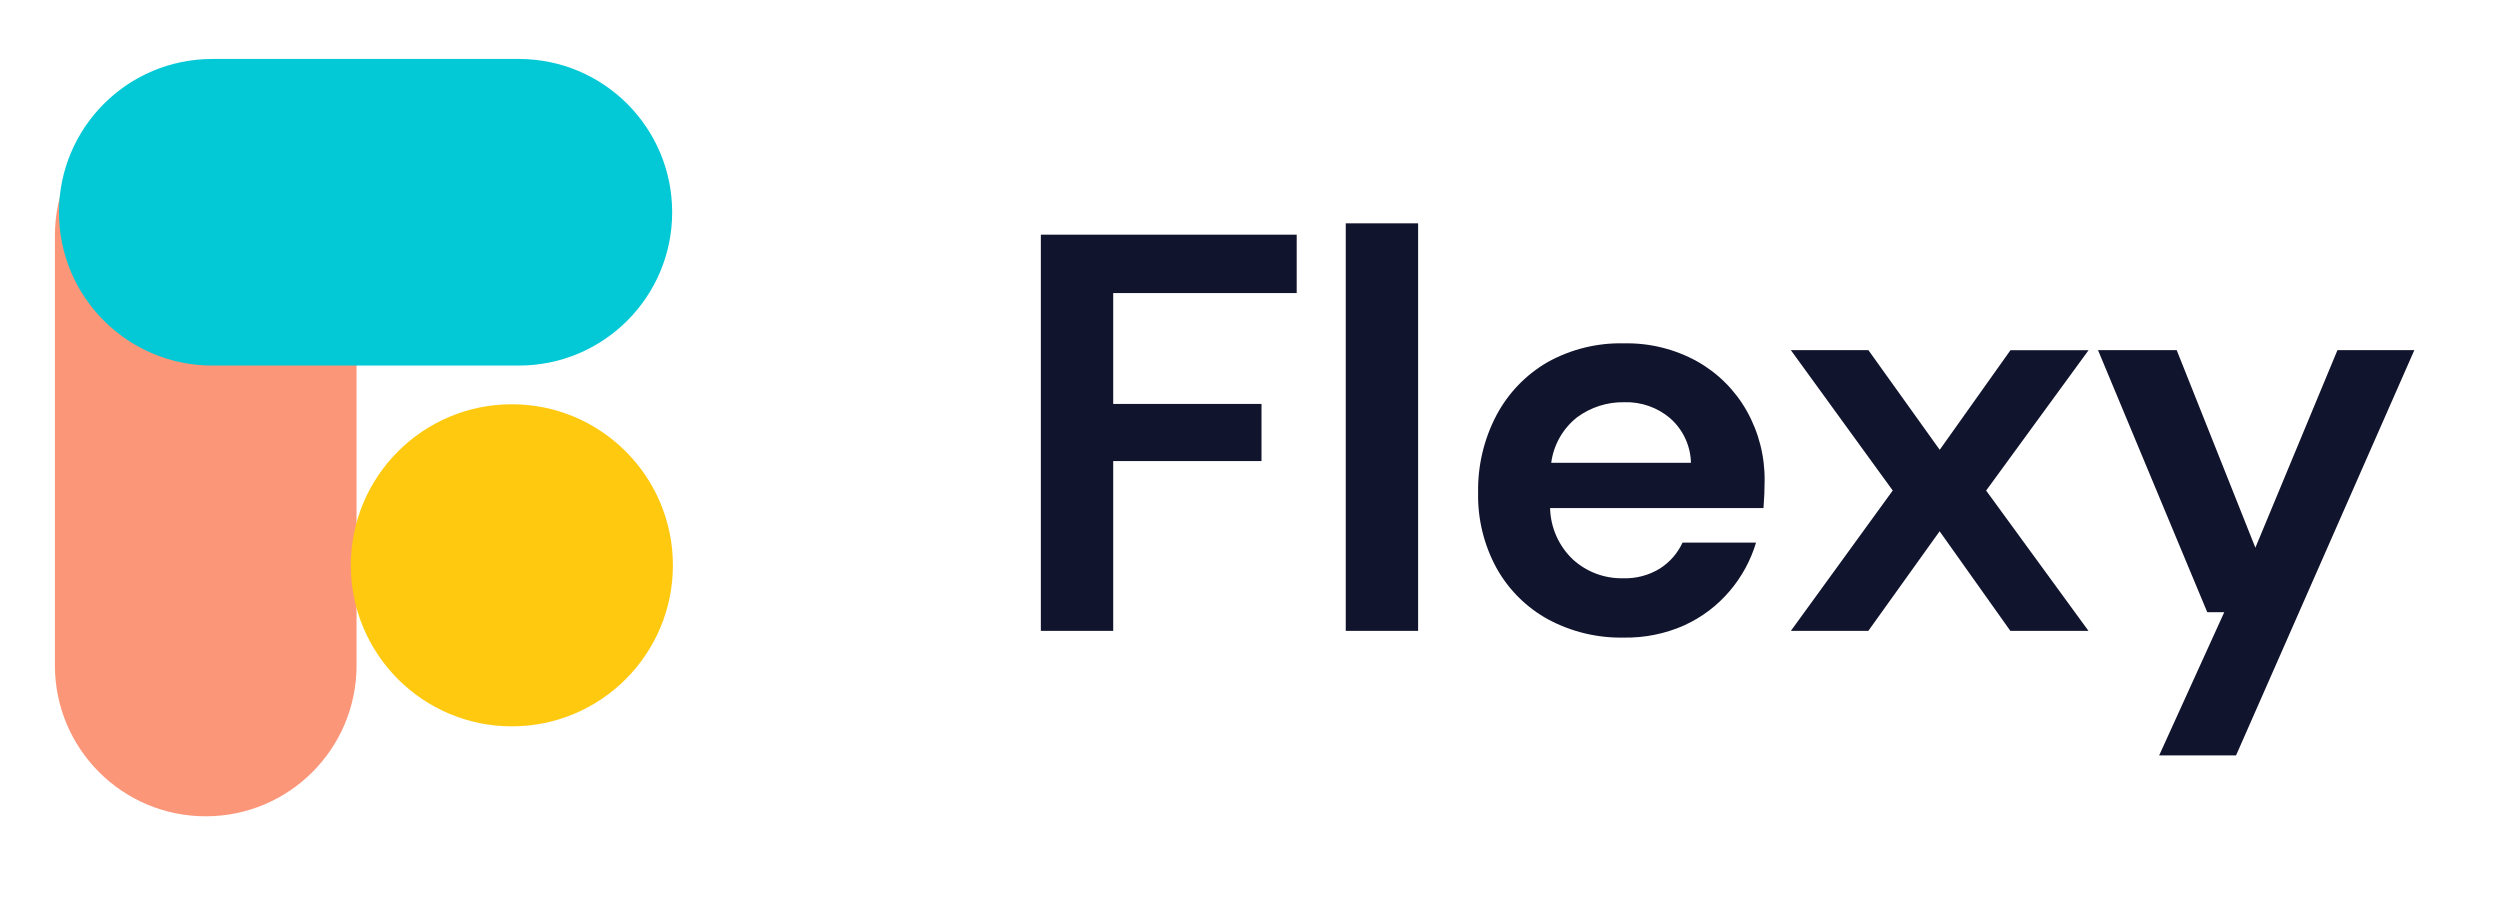
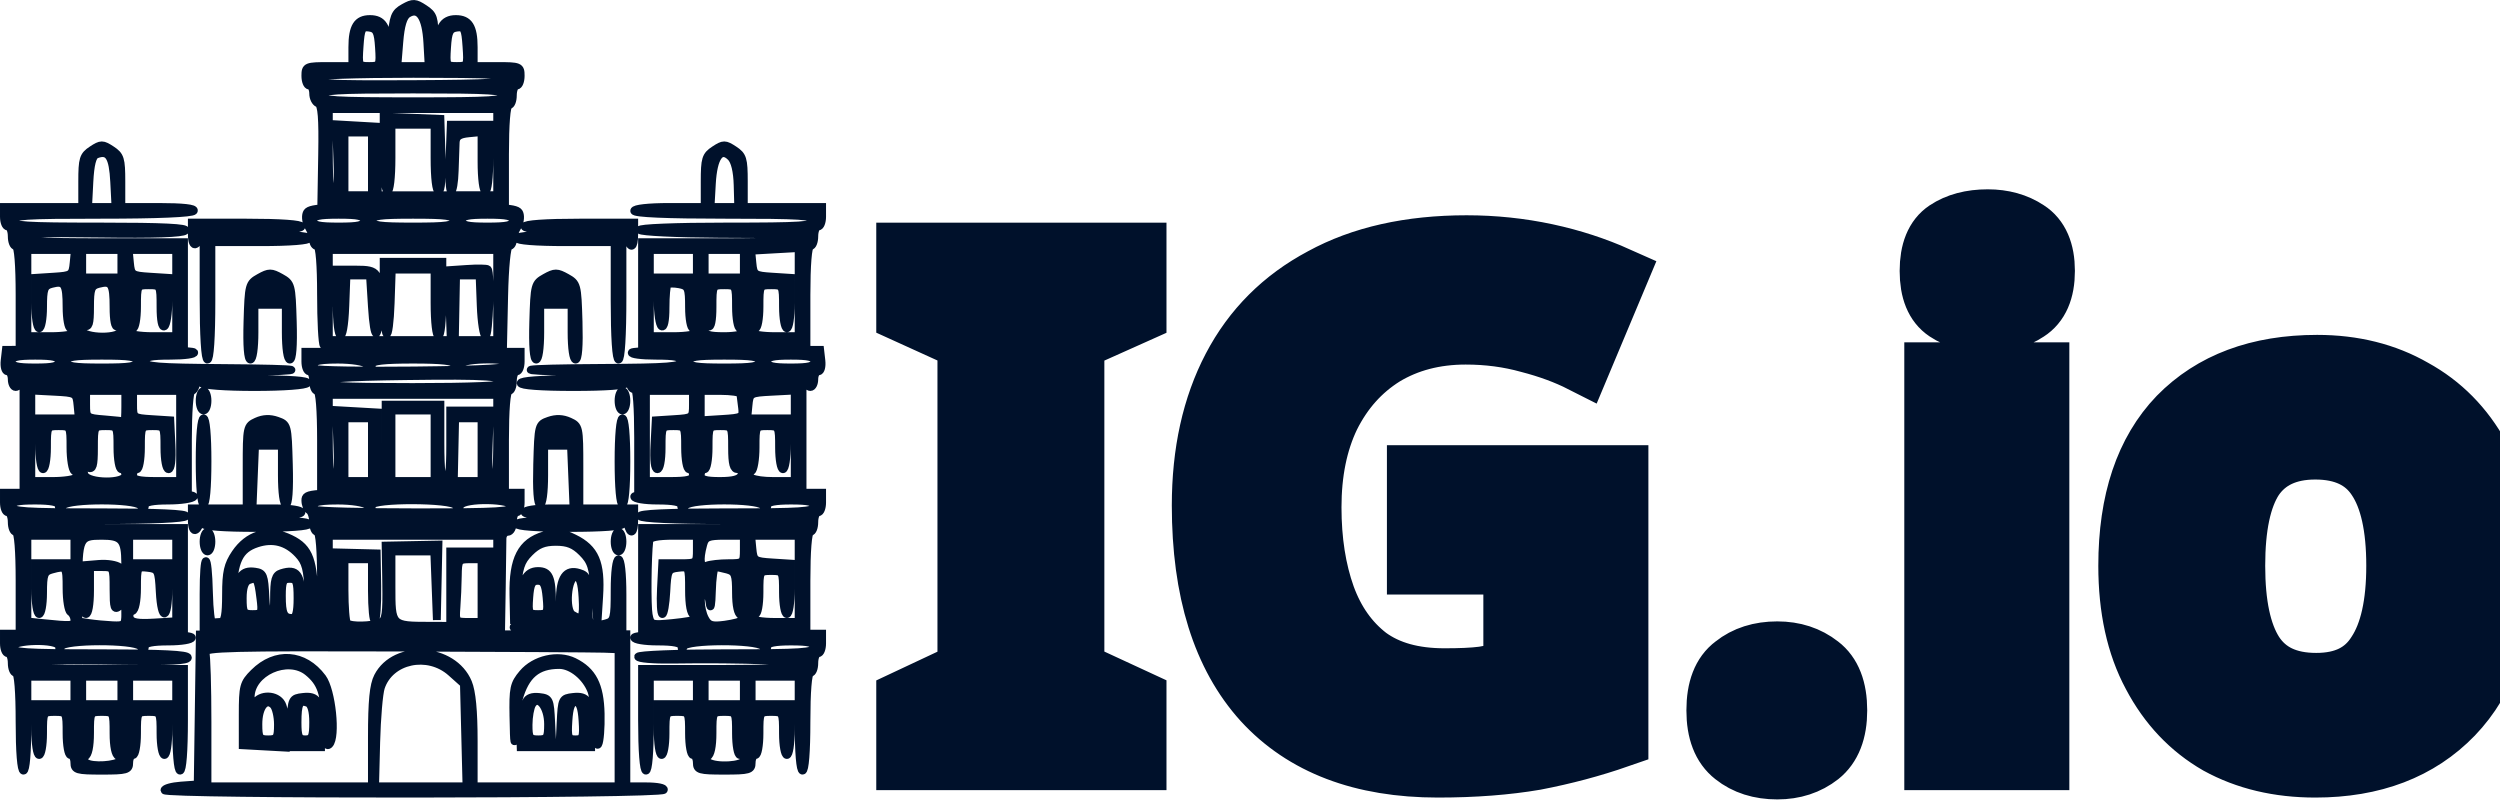
- <svg xmlns="http://www.w3.org/2000/svg" width="106" height="38" viewBox="0 0 106 38">
-   <defs>
-     <style>
-       .cls-1 {
-         fill: #11142d;
-       }
- 
-       .cls-1, .cls-2 {
-         fill-rule: evenodd;
-       }
- 
-       .cls-2 {
-         fill: #fb9678;
-         stroke:#fb9678;
-       }
- 
-       .cls-2, .cls-3, .cls-4 {
-         stroke-width: 1px;
-       }
- 
-       .cls-3 {
-         fill: #03c9d7;
-         stroke: #03c9d7;
-       }
- 
-       .cls-4 {
-         fill: #fec90f;
-         stroke: #fec90f;
-       }
-     </style>
+ <svg xmlns="http://www.w3.org/2000/svg" width="638.596" height="204.14" viewBox="0 0 638.596 204.14" version="1.1" id="svg1" xml:space="preserve">
+   <defs id="defs1">
+     <rect x="1037.86" y="423.01" width="326.689" height="178.997" id="rect2" />
  </defs>
-   <path id="Flexy" class="cls-1" d="M47.2,26.75v-7.2h6.288V17.126H47.2v-4.7H54.98V9.95H44.132v16.8H47.2Zm12.928,0V9.47H57.06V26.75h3.072Zm11.292-.24a5.5,5.5,0,0,0,1.92-1.452,5.659,5.659,0,0,0,1.116-2.052H71.34a2.6,2.6,0,0,1-.948,1.092,2.791,2.791,0,0,1-1.572.42,3.054,3.054,0,0,1-2.124-.792,3.1,3.1,0,0,1-.972-2.184h9.048q0.024-.312.036-0.6t0.012-.552a5.9,5.9,0,0,0-.756-2.964,5.518,5.518,0,0,0-2.1-2.1,6.132,6.132,0,0,0-3.1-.768,6.346,6.346,0,0,0-3.252.8,5.66,5.66,0,0,0-2.16,2.244,6.792,6.792,0,0,0-.78,3.288,6.388,6.388,0,0,0,.792,3.216,5.557,5.557,0,0,0,2.184,2.16,6.5,6.5,0,0,0,3.192.768A6.075,6.075,0,0,0,71.424,26.51Zm-0.588-8.76a2.592,2.592,0,0,1,.864,1.872H65.772a2.947,2.947,0,0,1,1.1-1.932,3.272,3.272,0,0,1,1.992-.636A2.875,2.875,0,0,1,70.836,17.75Zm8.384,9,3.024-4.224,3,4.224h3.312L84.212,20.8l4.344-5.952H85.244l-3,4.224L79.22,14.846H75.932l4.32,5.952-4.32,5.952H79.22Zm15.592,5.28,7.56-17.184H99.108l-3.48,8.376-3.336-8.376H88.956l4.632,11.112h0.72l-2.76,6.072h3.264Z" />
-   <path id="Rounded_Rectangle_698" data-name="Rounded Rectangle 698" class="cls-2" d="M8.723,4.086a5.9,5.9,0,0,1,5.895,5.895V28.216a5.895,5.895,0,1,1-11.79,0V9.981A5.9,5.9,0,0,1,8.723,4.086Z" />
-   <rect id="Rounded_Rectangle_699" data-name="Rounded Rectangle 699" class="cls-3" x="3" y="3" width="25" height="12" rx="6" ry="6" />
-   <circle class="cls-4" cx="21.703" cy="23.969" r="6.328" />
+   <g id="layer1" transform="translate(-784.4975,-387.8413)">
+     <path style="fill:#00112b;stroke:#00112b;stroke-width:2;stroke-dasharray:none" d="m 826.497,589.71 c 0,-0.491 1.913,-1.031 4.25,-1.201 l 4.25,-0.307 0.271,-19.143 0.271,-19.143 54.479,-0.033 54.479,-0.033 v 19.426 19.426 h 5.059 c 2.824,0 4.808,0.406 4.491,0.92 -0.746,1.207 -127.55,1.295 -127.55,0.088 z m 53,-13.558 c 0,-9.262 0.397,-13.318 1.517,-15.483 4.428,-8.563 19.238,-7.584 23.043,1.523 0.971,2.323 1.44,7.204 1.44,14.978 v 11.532 h 18.5 18.5 v -17.5 -17.5 l -3.75,-0.142 c -2.062,-0.078 -25.928,-0.218 -53.034,-0.31 -41.739,-0.142 -49.202,0.046 -48.75,1.224 0.294,0.765 0.534,8.78 0.534,17.81 v 16.418 h 21 21 z m -33,-5.771 c 0,-7.278 0.202,-8.035 2.85,-10.682 5.526,-5.526 12.857,-4.996 17.507,1.264 2.396,3.226 3.633,15.15 1.765,17.018 -0.829,0.829 -1.121,-0.645 -1.121,-5.644 0,-7.239 -0.977,-10.116 -4.367,-12.862 -5.157,-4.177 -14.665,0.098 -14.603,6.567 0.025,2.631 0.201,2.868 1.05,1.411 1.368,-2.35 5.589,-2.237 6.885,0.184 0.569,1.064 1.035,4.015 1.035,6.557 v 4.623 l -5.5,-0.302 -5.5,-0.302 z m 9,2.521 c 0,-2.09 -0.529,-4.329 -1.176,-4.976 -1.911,-1.911 -3.824,0.539 -3.824,4.899 0,3.469 0.263,3.878 2.5,3.878 2.228,0 2.5,-0.413 2.5,-3.8 z m 3.202,-0.45 c 0.289,-6.069 0.382,-6.26 3.189,-6.58 3.689,-0.421 4.574,1.039 4.593,7.58 l 0.015,5.25 h -4.048 -4.048 z m 5.798,-0.143 c 0,-2.846 -0.494,-4.582 -1.402,-4.931 -2.082,-0.799 -2.598,0.192 -2.598,4.991 0,3.667 0.308,4.333 2,4.333 1.696,0 2,-0.667 2,-4.393 z m 51.157,-1.28 c -0.142,-7.396 0.082,-8.458 2.36,-11.165 3.058,-3.634 9.007,-4.993 13.091,-2.991 4.789,2.348 6.659,5.99 6.824,13.288 0.082,3.631 -0.2,7.15 -0.627,7.822 -0.426,0.671 -0.782,-1.563 -0.791,-4.965 -0.008,-3.402 -0.438,-7.296 -0.954,-8.654 -1.397,-3.673 -5.076,-6.661 -8.203,-6.661 -5.612,0 -8.625,2.544 -10.363,8.75 -0.707,2.524 0.955,3.124 1.892,0.683 0.392,-1.022 1.56,-1.457 3.357,-1.25 2.642,0.304 2.768,0.574 3.053,6.567 l 0.298,6.25 h -4.048 -4.048 l -0.157,-4.75 -0.157,-4.75 -0.686,5 c -0.627,4.572 -0.699,4.3 -0.843,-3.173 z m 8.843,1.796 c 0,-4.435 -2.491,-7.539 -4.061,-5.058 -0.5,0.79 -0.915,3.123 -0.924,5.186 -0.014,3.337 0.26,3.75 2.485,3.75 2.237,0 2.5,-0.408 2.5,-3.878 z m 3.202,-0.372 c 0.289,-6.069 0.382,-6.26 3.189,-6.58 3.689,-0.421 4.574,1.039 4.593,7.58 l 0.015,5.25 h -4.048 -4.048 z m 5.603,-0.5 c -0.219,-3.42 -0.725,-4.75 -1.805,-4.75 -1.08,0 -1.585,1.33 -1.805,4.75 -0.273,4.262 -0.088,4.75 1.805,4.75 1.893,0 2.078,-0.488 1.805,-4.75 z m -29.975,3.665 -0.329,-13.085 -3.266,-2.915 c -5.957,-5.318 -15.608,-3.258 -17.942,3.828 -0.499,1.516 -1.037,7.819 -1.194,14.006 l -0.286,11.25 h 11.674 11.674 z m -113.829,-3.415 c 0,-7.667 -0.387,-12.5 -1,-12.5 -0.55,0 -1,-1.125 -1,-2.5 0,-1.375 -0.45,-2.5 -1,-2.5 -0.55,0 -1,-1.125 -1,-2.5 v -2.5 h 24 c 15.333,0 24,0.361 24,1 0,0.556 -2.667,1 -6,1 -4,0 -6,0.4 -6,1.2 0,0.933 -0.267,0.933 -1.2,0 -1.69,-1.69 -19.453,-1.646 -20.138,0.05 -0.404,1 -0.52,1 -0.583,0 -0.124,-1.967 -12.079,-1.72 -12.079,0.25 0,1.289 3.167,1.5 22.5,1.5 15.878,0 22.5,0.328 22.5,1.115 0,0.784 -4.814,1.039 -16.25,0.858 -21.817,-0.345 -26.75,-0.156 -26.75,1.028 0,0.635 7.667,1 21,1 h 21 v 13 c 0,8 -0.385,13 -1,13 -0.611,0 -1,-4.667 -1,-12 v -12 h -6 -6 v 3.5 3.5 h 5 5 v 6.5 c 0,3.667 -0.436,6.5 -1,6.5 -0.55,0 -1,-2.475 -1,-5.5 0,-5.444 -0.03,-5.5 -3,-5.5 -2.97,0 -3,0.056 -3,5.5 0,3.025 -0.45,5.5 -1,5.5 -0.55,0 -1,0.9 -1,2 0,1.81 -0.667,2 -7,2 -6.333,0 -7,-0.19 -7,-2 0,-1.1 -0.45,-2 -1,-2 -0.55,0 -1,-2.475 -1,-5.5 0,-5.444 -0.03,-5.5 -3,-5.5 -2.97,0 -3,0.056 -3,5.5 0,3.025 -0.45,5.5 -1,5.5 -0.564,0 -1,-2.833 -1,-6.5 v -6.5 h 5 5 v -3.5 -3.5 h -6 -6 v 12 c 0,7.333 -0.389,12 -1,12 -0.613,0 -1,-4.833 -1,-12.5 z m 25.874,9.906 c 0.344,-0.374 0.064,-0.881 -0.624,-1.126 -0.791,-0.283 -1.25,-2.435 -1.25,-5.863 0,-5.352 -0.036,-5.417 -3,-5.417 -2.964,0 -3,0.065 -3,5.417 0,3.396 -0.466,5.606 -1.25,5.924 -0.942,0.382 -0.881,0.781 0.25,1.62 1.501,1.113 7.694,0.726 8.874,-0.554 z m 0.126,-17.906 v -3.5 h -5 -5 v 3.5 3.5 h 5 5 z m 133,7.5 v -13 h 21 c 13.333,0 21,-0.365 21,-1 0,-0.994 -16.343,-1.644 -34.25,-1.363 -4.812,0.076 -8.75,-0.262 -8.75,-0.75 0,-0.49 10.07,-0.887 22.5,-0.887 19.333,0 22.5,-0.211 22.5,-1.5 0,-1.167 -1.333,-1.5 -6,-1.5 -4,0 -6,0.4 -6,1.2 0,0.933 -0.267,0.933 -1.2,0 -1.69,-1.69 -19.453,-1.646 -20.138,0.05 -0.404,1 -0.52,1 -0.583,0 -0.054,-0.852 -1.988,-1.25 -6.079,-1.25 -3.333,0 -6,-0.444 -6,-1 0,-0.639 8.667,-1 24,-1 h 24 v 2.5 c 0,1.375 -0.45,2.5 -1,2.5 -0.55,0 -1,1.125 -1,2.5 0,1.375 -0.45,2.5 -1,2.5 -0.613,0 -1,4.833 -1,12.5 0,7.667 -0.387,12.5 -1,12.5 -0.611,0 -1,-4.667 -1,-12 v -12 h -6 -6 v 3.5 3.5 h 5 5 v 6.5 c 0,3.667 -0.436,6.5 -1,6.5 -0.55,0 -1,-2.475 -1,-5.5 0,-5.444 -0.03,-5.5 -3,-5.5 -2.97,0 -3,0.056 -3,5.5 0,3.025 -0.45,5.5 -1,5.5 -0.55,0 -1,0.9 -1,2 0,1.81 -0.667,2 -7,2 -6.333,0 -7,-0.19 -7,-2 0,-1.1 -0.45,-2 -1,-2 -0.55,0 -1,-2.475 -1,-5.5 0,-5.444 -0.03,-5.5 -3,-5.5 -2.97,0 -3,0.056 -3,5.5 0,3.025 -0.45,5.5 -1,5.5 -0.564,0 -1,-2.833 -1,-6.5 v -6.5 h 5 5 v -3.5 -3.5 h -6 -6 v 12 c 0,7.333 -0.389,12 -1,12 -0.615,0 -1,-5 -1,-13 z m 26,10.25 c 2.7e-4,-0.688 -0.45,-1.25 -1,-1.25 -0.55,0 -1,-2.475 -1,-5.5 0,-5.444 -0.03,-5.5 -3,-5.5 -2.964,0 -3,0.065 -3,5.417 0,3.396 -0.466,5.606 -1.25,5.924 -0.971,0.394 -0.946,0.72 0.111,1.461 1.986,1.392 9.138,0.96 9.138,-0.552 z m 4.9e-4,-17.75 v -3.5 h -5 -5 v 3.5 3.5 h 5 5 z m -185,-28 c 0,-7.667 -0.387,-12.5 -1,-12.5 -0.55,0 -1,-1.125 -1,-2.5 0,-1.375 -0.45,-2.5 -1,-2.5 -0.55,0 -1,-1.125 -1,-2.5 v -2.5 h 24.559 c 16.118,0 24.347,0.344 23.941,1 -0.34,0.55 -3.291,1 -6.559,1 -3.954,0 -5.941,0.401 -5.941,1.2 0,0.933 -0.267,0.933 -1.2,0 -1.621,-1.621 -17.979,-1.621 -19.6,0 -0.933,0.933 -1.2,0.933 -1.2,0 0,-0.8 -2,-1.2 -6,-1.2 -4.667,0 -6,0.333 -6,1.5 0,1.289 3.173,1.5 22.559,1.5 14.785,0 22.346,0.345 21.941,1 -0.38,0.615 -8.677,1 -21.559,1 -13.294,0 -20.941,0.365 -20.941,1 0,0.635 7.667,1 21,1 h 21 v 13 13 h -21 -21 z m 14,10.059 c 0,-0.793 -0.45,-1.719 -1,-2.059 -0.55,-0.34 -1,-3.066 -1,-6.059 0,-5.675 -0.091,-5.791 -3.75,-4.811 -1.98,0.531 -2.25,1.249 -2.25,5.986 0,2.961 -0.45,5.383 -1,5.383 -0.564,0 -1,-2.833 -1,-6.5 v -6.5 h 5 5 v -3.5 -3.5 h -6 -6 v 10.94 10.94 l 3.75,0.392 c 7.591,0.794 8.25,0.737 8.25,-0.713 z m 13,-1.681 c 0,-2.662 -0.221,-2.939 -1.5,-1.878 -1.303,1.081 -1.5,0.507 -1.5,-4.378 0,-5.58 -0.022,-5.622 -3,-5.622 h -3 v 6 c 0,3.516 -0.434,6 -1.048,6 -0.65,0 -0.935,-2.371 -0.75,-6.25 l 0.298,-6.25 3.82,-0.315 c 2.101,-0.173 4.463,0.22 5.25,0.872 1.172,0.973 1.428,0.759 1.417,-1.185 -0.034,-5.863 -0.913,-6.872 -5.986,-6.872 -5.741,0 -5.966,0.497 -5.986,13.184 l -0.014,8.684 2.75,0.417 c 1.512,0.229 4.213,0.484 6,0.566 3.005,0.139 3.25,-0.086 3.25,-2.973 z m 13,-8.97 v -10.907 h -6 -6 v 3.5 3.5 h 5 5 v 6.5 c 0,8.032 -1.788,8.642 -2.2,0.75 -0.284,-5.443 -0.447,-5.767 -3.05,-6.066 -2.704,-0.311 -2.75,-0.225 -2.75,5.167 0,3.324 -0.465,5.638 -1.18,5.876 -0.649,0.216 -0.932,1.041 -0.628,1.833 0.413,1.078 1.968,1.354 6.18,1.097 l 5.628,-0.343 z m 7,3.926 c 0,-11.059 1.115,-11.183 1.382,-0.154 0.104,4.301 0.511,7.708 0.904,7.57 0.393,-0.138 1.329,-0.25 2.08,-0.25 1.024,0 1.367,-1.752 1.371,-7 0.004,-5.714 0.442,-7.646 2.384,-10.518 3.174,-4.694 8.09,-6.256 13.099,-4.163 5.481,2.29 6.789,5.078 7.06,15.041 l 0.234,8.641 h -14.257 -14.257 z m 26.852,0.243 c -0.302,-6.64 -0.739,-8.327 -2.701,-10.415 -2.948,-3.138 -6.462,-4.044 -10.51,-2.708 -4.519,1.491 -5.934,4.454 -6.233,13.047 -0.242,6.964 -0.212,7.092 0.424,1.791 0.777,-6.472 1.913,-8.106 5.303,-7.626 2.161,0.306 2.391,0.875 2.663,6.585 0.379,7.951 2.202,8.214 2.202,0.317 0,-4.904 0.322,-6.035 1.859,-6.523 4.007,-1.272 5.141,0.286 5.141,7.062 0,4.003 0.413,6.393 1.106,6.393 0.745,0 0.988,-2.585 0.746,-7.924 z m -2.852,0.924 c 0,-4.333 -0.267,-5 -2,-5 -1.692,0 -2,0.667 -2,4.333 0,4.586 0.509,5.667 2.667,5.667 0.933,0 1.333,-1.5 1.333,-5 z m -9.502,-0.18 c -0.611,-4.862 -0.881,-5.271 -2.955,-4.475 -1.038,0.398 -1.543,1.913 -1.543,4.624 0,3.639 0.245,4.031 2.512,4.031 2.366,0 2.481,-0.243 1.987,-4.18 z m 15.502,-4.32 c 0,-7.667 -0.387,-12.5 -1,-12.5 -0.55,0 -1,-1.098 -1,-2.441 0,-1.343 -0.45,-2.719 -1,-3.059 -0.55,-0.34 -1,-1.491 -1,-2.559 0,-1.874 0.945,-1.941 27.5,-1.941 h 27.5 v 2.5 c 0,1.375 -0.45,2.5 -1,2.5 -0.55,0 -1,1.125 -1,2.5 0,1.413 -0.578,2.5 -1.329,2.5 -0.731,0 -1.326,0.787 -1.322,1.75 0.004,0.963 -0.072,6.588 -0.171,12.5 l -0.178,10.75 h -23 -23 z m 15.151,10.68 c 1.387,-0.571 1.627,-2.198 1.5,-10.18 l -0.151,-9.5 6.75,-0.133 6.75,-0.133 -0.206,9.633 -0.206,9.633 -0.333,-8.75 -0.333,-8.75 h -5.461 -5.461 v 8.883 c 0,10.144 -0.064,10.077 9.75,10.103 l 5.25,0.014 v -9.5 -9.5 h 5 5 v 9 c 0,5.333 0.407,9 1,9 0.606,0 1,-4.333 1,-11 v -11 h -21.5 -21.5 v 11 c 0,6.667 0.394,11 1,11 0.592,0 1,-3.626 1,-8.879 v -8.879 l 5.113,0.129 5.113,0.129 0.137,8.346 c 0.075,4.59 -0.201,8.554 -0.613,8.809 -0.412,0.255 -0.75,-3.163 -0.75,-7.596 v -8.059 h -3.5 -3.5 v 7.833 c 0,4.308 0.3,8.133 0.667,8.5 0.843,0.843 6.304,0.744 8.484,-0.154 z m 25.849,-8.18 v -8 h -3 c -2.853,0 -3.003,0.208 -3.059,4.25 -0.033,2.337 -0.188,5.938 -0.346,8 -0.279,3.643 -0.192,3.75 3.059,3.75 h 3.346 z m 6,-17 c 0,-0.638 -8.5,-1 -23.5,-1 -15,0 -23.5,0.362 -23.5,1 0,0.638 8.5,1 23.5,1 15,0 23.5,-0.362 23.5,-1 z m 2,-4.5 c 0,-1.961 -12.51,-2.194 -13.417,-0.25 -0.467,1 -0.7,1 -1.167,0 -0.809,-1.734 -21.417,-1.782 -21.417,-0.05 0,0.933 -0.267,0.933 -1.2,0 -0.679,-0.679 -3.933,-1.2 -7.5,-1.2 -5.815,0 -7.336,0.63 -5.633,2.333 0.367,0.367 11.842,0.667 25.5,0.667 21.407,0 24.833,-0.207 24.833,-1.5 z m 0.25,30.811 c 1.372,-0.359 1.75,-1.536 1.75,-5.45 0,-6.163 1.348,-8.861 4.428,-8.861 2.851,0 3.572,1.63 3.572,8.082 0,2.705 0.45,4.918 1,4.918 0.55,0 1,-2.42 1,-5.378 0,-5.935 1.578,-8.209 4.952,-7.138 2.157,0.684 2.287,1.175 2.33,8.765 0.027,4.866 0.4,5.21 4.468,4.12 2.092,-0.561 2.25,-1.156 2.25,-8.486 0,-4.589 0.418,-7.883 1,-7.883 0.593,0 1,3.667 1,9 v 9 l -14.75,-0.116 c -8.113,-0.064 -13.963,-0.322 -13,-0.573 z m 17.552,-7.561 c -0.223,-3.866 -0.698,-5.25 -1.802,-5.25 -2.003,0 -2.716,8.43 -0.815,9.636 2.486,1.577 2.919,0.852 2.617,-4.386 z m -9.189,0 c -0.301,-3.344 -0.78,-4.25 -2.248,-4.25 -1.48,0 -1.929,0.879 -2.173,4.25 -0.287,3.972 -0.14,4.25 2.248,4.25 2.4,0 2.532,-0.259 2.173,-4.25 z m 24.387,-4.75 v -13 h 21 c 13.333,0 21,-0.365 21,-1 0,-0.635 -7.647,-1 -20.941,-1 -12.882,0 -21.179,-0.385 -21.559,-1 -0.405,-0.655 7.156,-1 21.941,-1 19.386,0 22.559,-0.211 22.559,-1.5 0,-1.167 -1.333,-1.5 -6,-1.5 -4,0 -6,0.4 -6,1.2 0,0.933 -0.267,0.933 -1.2,0 -1.621,-1.621 -17.979,-1.621 -19.6,0 -0.933,0.933 -1.2,0.933 -1.2,0 0,-0.8 -2,-1.2 -6,-1.2 -3.333,0 -6,-0.444 -6,-1 0,-0.639 8.667,-1 24,-1 h 24 v 2.5 c 0,1.375 -0.45,2.5 -1,2.5 -0.55,0 -1,1.125 -1,2.5 0,1.375 -0.45,2.5 -1,2.5 -0.613,0 -1,4.833 -1,12.5 v 12.5 h -21 -21 z m 14,10.225 c 0.275,-0.274 -0.062,-0.7 -0.75,-0.945 -0.811,-0.29 -1.25,-2.548 -1.25,-6.43 0,-5.937 -0.021,-5.981 -2.75,-5.667 -2.603,0.3 -2.766,0.623 -3.05,6.066 -0.165,3.163 -0.615,5.751 -1,5.752 -0.385,10e-4 -0.549,-2.924 -0.365,-6.5 l 0.335,-6.502 h 4.415 c 4.379,0 4.415,-0.029 4.415,-3.5 v -3.5 h -6 c -4.057,0 -6.046,0.405 -6.143,1.25 -0.494,4.32 -0.6,16.684 -0.163,18.917 0.508,2.596 0.672,2.652 6.164,2.112 3.103,-0.305 5.867,-0.779 6.142,-1.053 z m 11.833,0.222 c 0.367,-0.397 0.105,-0.922 -0.583,-1.167 -0.787,-0.281 -1.25,-2.411 -1.25,-5.746 0,-4.651 -0.276,-5.374 -2.25,-5.903 -1.238,-0.332 -2.587,-0.609 -3,-0.617 -0.412,-0.008 -0.822,2.799 -0.91,6.236 -0.088,3.451 -0.341,4.794 -0.563,3 -0.222,-1.788 -0.825,-3.25 -1.34,-3.25 -1.286,0 -1.18,4.676 0.162,7.184 0.913,1.706 1.771,1.963 5.083,1.518 2.191,-0.294 4.284,-0.859 4.651,-1.255 z m 14.167,-10.447 v -11 h -6.063 -6.063 l 0.313,3.25 c 0.3,3.116 0.509,3.263 5.063,3.555 l 4.75,0.305 v 6.445 c 0,3.63 -0.437,6.445 -1,6.445 -0.55,0 -1,-2.475 -1,-5.5 0,-5.444 -0.03,-5.5 -3,-5.5 -2.97,0 -3,0.056 -3,5.5 0,3.025 -0.45,5.5 -1,5.5 -0.55,0 -1,0.45 -1,1 0,0.556 2.667,1 6,1 h 6 z m -17.918,-4 c 3.811,0 3.918,-0.096 3.918,-3.5 v -3.5 h -4.883 c -4.219,0 -4.965,0.306 -5.486,2.25 -1.097,4.092 -0.756,6.012 0.952,5.357 0.87,-0.334 3.345,-0.607 5.5,-0.607 z m -54.931,8.118 c -0.189,-9.226 1.998,-13.483 7.821,-15.228 3.261,-0.977 4.407,-0.868 7.68,0.731 5.389,2.632 6.951,6.265 6.398,14.879 l -0.449,7 -0.602,-7.779 c -0.517,-6.682 -0.983,-8.159 -3.301,-10.477 -2.032,-2.032 -3.687,-2.698 -6.698,-2.698 -3.012,0 -4.667,0.667 -6.698,2.698 -2.305,2.305 -2.793,3.833 -3.349,10.477 l -0.651,7.779 z m -79.151,-13.618 c 0,-1.375 0.45,-2.5 1,-2.5 0.55,0 1,1.125 1,2.5 0,1.375 -0.45,2.5 -1,2.5 -0.55,0 -1,-1.125 -1,-2.5 z m 105,0 c 0,-1.375 0.45,-2.5 1,-2.5 0.55,0 1,1.125 1,2.5 0,1.375 -0.45,2.5 -1,2.5 -0.55,0 -1,-1.125 -1,-2.5 z m -108,-5.441 v -3.059 h 7 7 v -10.521 c 0,-10.297 0.054,-10.546 2.54,-11.679 1.723,-0.785 3.413,-0.851 5.25,-0.207 2.68,0.94 2.713,1.063 2.995,11.179 0.183,6.566 -0.086,10.228 -0.75,10.228 -0.621,0 -1.035,-2.998 -1.035,-7.5 v -7.5 h -3.424 -3.424 l -0.326,8.002 -0.326,8.002 6.25,-0.002 c 3.502,-10e-4 6.25,0.437 6.25,0.998 0,0.615 -5,1 -13,1 -10.652,0 -13,0.26 -13,1.441 0,0.793 -0.45,1.719 -1,2.059 -0.583,0.361 -1,-0.656 -1,-2.441 z m 22.5,-23.059 c -0.34,-0.55 -1.69,-1 -3,-1 -1.31,0 -2.66,0.45 -3,1 -0.369,0.596 0.843,1 3,1 2.157,0 3.369,-0.404 3,-1 z m 88.79,24 c -0.489,-1.869 -1.364,-2 -13.406,-2 -7.922,0 -12.883,-0.385 -12.883,-1 0,-0.56 2.748,-0.999 6.25,-0.998 l 6.25,0.002 -0.326,-8.002 -0.326,-8.002 h -3.424 -3.424 v 7.5 c 0,4.502 -0.414,7.5 -1.035,7.5 -0.664,0 -0.933,-3.662 -0.75,-10.228 0.282,-10.116 0.315,-10.238 2.995,-11.179 1.837,-0.645 3.527,-0.578 5.25,0.207 2.486,1.133 2.54,1.382 2.54,11.679 v 10.521 h 7 7 v 3 c 0,3.422 -0.934,3.968 -1.71,1 z m -14.79,-24 c -0.34,-0.55 -1.716,-1 -3.059,-1 -1.343,0 -2.441,0.45 -2.441,1 0,0.55 1.377,1 3.059,1 1.785,0 2.802,-0.417 2.441,-1 z m -93.5,24 c 0,-0.617 5.167,-1 13.5,-1 8.333,0 13.5,0.383 13.5,1 0,0.617 -5.167,1 -13.5,1 -8.333,0 -13.5,-0.383 -13.5,-1 z m 80,0 c 0,-0.617 5.167,-1 13.5,-1 8.333,0 13.5,0.383 13.5,1 0,0.617 -5.167,1 -13.5,1 -8.333,0 -13.5,-0.383 -13.5,-1 z m -81,-16 c 0,-6.667 0.394,-11 1,-11 0.606,0 1,4.333 1,11 0,6.667 -0.394,11 -1,11 -0.606,0 -1,-4.333 -1,-11 z m 107,0 c 0,-6.667 0.394,-11 1,-11 0.606,0 1,4.333 1,11 0,6.667 -0.394,11 -1,11 -0.606,0 -1,-4.333 -1,-11 z m -152,-6.5 v -13.5 h 21 c 13.333,0 21,-0.365 21,-1 0,-0.636 -7.833,-1 -21.5,-1 -18.444,0 -21.5,0.213 -21.5,1.5 0,0.825 -0.45,1.5 -1,1.5 -0.55,0 -1,-0.9 -1,-2 0,-1.1 -0.48,-2 -1.066,-2 -0.587,0 -0.924,-1.238 -0.75,-2.75 l 0.316,-2.75 23.781,-0.104 c 13.08,-0.057 24.019,0.28 24.309,0.75 0.29,0.47 -2.424,0.854 -6.031,0.854 -5.164,0 -6.559,0.319 -6.559,1.5 0,1.279 2.983,1.522 20.25,1.65 21.144,0.156 23.056,0.647 4.25,1.091 -10.555,0.249 -11.013,0.35 -11.32,2.51 -0.176,1.238 -0.738,2.25 -1.25,2.25 -0.524,0 -0.93,5.456 -0.93,12.5 v 12.5 h -21 -21 z m 13.457,10.569 c 0.316,-0.512 0.118,-1.214 -0.441,-1.559 -0.559,-0.345 -1.016,-3.077 -1.016,-6.069 0,-5.379 -0.034,-5.441 -3,-5.441 -2.97,0 -3,0.056 -3,5.5 0,3.025 -0.45,5.5 -1,5.5 -0.564,0 -1,-2.833 -1,-6.5 v -6.5 h 5.063 5.063 l -0.313,-3.25 c -0.31,-3.213 -0.379,-3.253 -6.063,-3.55 l -5.75,-0.3 v 11.55 11.55 h 5.441 c 2.993,0 5.7,-0.419 6.016,-0.931 z m 12.543,-0.569 c 0,-0.825 -0.45,-1.5 -1,-1.5 -0.55,0 -1,-2.475 -1,-5.5 0,-5.444 -0.03,-5.5 -3,-5.5 -2.977,0 -3,0.044 -3,5.607 0,4.573 -0.277,5.501 -1.5,5.031 -1.677,-0.643 -1.76,-0.479 -0.893,1.78 0.847,2.206 10.393,2.281 10.393,0.082 z m 14,-10 v -11.5 h -6 -6 v 3.445 c 0,3.401 0.061,3.449 4.75,3.75 l 4.75,0.305 0.298,6.25 c 0.185,3.879 -0.1,6.25 -0.75,6.25 -0.603,0 -1.048,-2.333 -1.048,-5.5 0,-5.444 -0.03,-5.5 -3,-5.5 -2.97,0 -3,0.056 -3,5.5 0,3.025 -0.45,5.5 -1,5.5 -0.55,0 -1,0.675 -1,1.5 0,1.167 1.333,1.5 6,1.5 h 6 z m -14,-7.5 v -4 h -5 -5 v 3.445 c 0,3.391 0.075,3.451 4.75,3.82 2.612,0.206 4.862,0.456 5,0.555 0.138,0.099 0.25,-1.62 0.25,-3.82 z m -17,-11.5 c 0,-1.167 -1.333,-1.5 -6,-1.5 -4.667,0 -6,0.333 -6,1.5 0,1.167 1.333,1.5 6,1.5 4.667,0 6,-0.333 6,-1.5 z m 20,0 c 0,-1.222 -1.667,-1.5 -9,-1.5 -7.333,0 -9,0.278 -9,1.5 0,1.222 1.667,1.5 9,1.5 7.333,0 9,-0.278 9,-1.5 z m 47,20 c 0,-7.667 -0.387,-12.5 -1,-12.5 -0.55,0 -1,-1.125 -1,-2.5 0,-1.375 -0.45,-2.5 -1,-2.5 -0.55,0 -1,-1.125 -1,-2.5 v -2.5 h 27.5 27.5 v 2.5 c 0,1.375 -0.45,2.5 -1,2.5 -0.55,0 -1,1.125 -1,2.5 0,1.375 -0.45,2.5 -1,2.5 -0.613,0 -1,4.833 -1,12.5 v 12.5 h -23.5 -23.5 z m 4.178,1.448 -0.322,-9.057 5.322,0.305 5.322,0.305 v 8.751 c 0,5.167 0.41,8.751 1,8.751 0.598,2.9e-4 1,-3.916 1,-9.751 v -9.751 h 7 7 v 9.751 c 0,7.135 0.335,9.751 1.25,9.75 0.907,-10e-4 1.25,-2.469 1.25,-9.001 v -9 h 5.071 5.071 l -0.321,9.002 c -0.239,6.707 -0.002,9.002 0.929,9 0.924,-0.002 1.25,-2.87 1.25,-11.002 v -11 h -21.5 -21.5 v 11 c 0,8.132 0.326,11.001 1.25,11.002 0.932,0.002 1.168,-2.303 0.928,-9.055 z m 8.822,1.052 v -8 h -3.5 -3.5 v 8 8 h 3.5 3.5 z m 16,-1 v -9 h -5.5 -5.5 v 9 9 h 5.5 5.5 z m 12,1 v -8 h -3.368 -3.368 l -0.171,8 -0.171,8 h 3.539 3.539 z m 6,-16.981 c 0,-1.784 -4.288,-2.088 -25.417,-1.802 -15.639,0.212 -21.022,0.598 -21.333,1.533 -0.325,0.976 4.746,1.25 23.167,1.25 14.75,0 23.583,-0.367 23.583,-0.981 z m 1.751,-4.769 c 0.56,-1.683 -11.871,-1.729 -13.551,-0.05 -0.933,0.933 -1.2,0.933 -1.2,0 0,-0.857 -3,-1.2 -10.5,-1.2 -7.5,0 -10.5,0.343 -10.5,1.2 0,0.933 -0.267,0.933 -1.2,0 -0.679,-0.679 -3.933,-1.2 -7.5,-1.2 -5.833,0 -7.337,0.63 -5.616,2.35 0.376,0.376 11.701,0.564 25.167,0.417 18.504,-0.202 24.585,-0.572 24.9,-1.517 z m 32.249,18.691 c 0,-7.781 -0.375,-12.827 -0.929,-12.485 -0.511,0.316 -1.073,-0.445 -1.25,-1.691 -0.311,-2.192 -0.709,-2.274 -12.321,-2.537 -19.26,-0.436 -16.66,-0.987 5.25,-1.112 17.282,-0.099 20.25,-0.336 20.25,-1.616 0,-1.181 -1.395,-1.5 -6.559,-1.5 -3.607,0 -6.333,-0.365 -6.057,-0.812 0.276,-0.446 11.215,-0.784 24.309,-0.75 l 23.807,0.062 0.316,2.75 c 0.174,1.512 -0.163,2.75 -0.75,2.75 -0.587,0 -1.066,0.9 -1.066,2 0,1.1 -0.45,2 -1,2 -0.55,0 -1,-0.675 -1,-1.5 0,-1.287 -3.056,-1.5 -21.5,-1.5 -13.667,0 -21.5,0.364 -21.5,1 0,0.635 7.667,1 21,1 h 21 v 13.5 13.5 h -21 -21 z m 14,9.559 c 0,-0.825 -0.45,-1.5 -1,-1.5 -0.55,0 -1,-2.475 -1,-5.5 0,-5.444 -0.03,-5.5 -3,-5.5 -2.97,0 -3,0.056 -3,5.5 0,3.272 -0.438,5.5 -1.08,5.5 -0.694,0 -0.962,-2.237 -0.75,-6.25 l 0.33,-6.25 4.75,-0.305 c 4.689,-0.301 4.75,-0.349 4.75,-3.75 v -3.445 h -6 -6 v 11.5 11.5 h 6 c 4.667,0 6,-0.333 6,-1.5 z m 12.362,0 c 0.351,-0.914 0.002,-1.5 -0.893,-1.5 -1.113,0 -1.469,-1.33 -1.469,-5.5 0,-5.444 -0.03,-5.5 -3,-5.5 -2.97,0 -3,0.056 -3,5.5 0,3.025 -0.45,5.5 -1,5.5 -0.55,0 -1,0.675 -1,1.5 0,1.129 1.21,1.5 4.893,1.5 3.427,0 5.065,-0.449 5.469,-1.5 z m 13.638,-10.05 v -11.55 l -5.75,0.3 c -5.685,0.296 -5.754,0.337 -6.063,3.55 l -0.313,3.25 h 5.063 5.063 v 6.5 c 0,3.667 -0.436,6.5 -1,6.5 -0.55,0 -1,-2.475 -1,-5.5 0,-5.444 -0.03,-5.5 -3,-5.5 -2.966,0 -3,0.062 -3,5.441 0,2.993 -0.457,5.724 -1.016,6.069 -2.178,1.346 0.383,2.49 5.575,2.49 h 5.441 z m -13.453,-7.289 c -0.176,-1.464 -0.371,-2.999 -0.433,-3.411 -0.063,-0.412 -2.364,-0.75 -5.114,-0.75 h -5 l -10e-4,3.75 -10e-4,3.75 5.435,-0.339 c 5.228,-0.326 5.423,-0.44 5.115,-3 z m 4.453,-11.661 c 0,-1.222 -1.667,-1.5 -9,-1.5 -7.333,0 -9,0.278 -9,1.5 0,1.222 1.667,1.5 9,1.5 7.333,0 9,-0.278 9,-1.5 z m 14,0 c 0,-1.167 -1.333,-1.5 -6,-1.5 -4.667,0 -6,0.333 -6,1.5 0,1.167 1.333,1.5 6,1.5 4.667,0 6,-0.333 6,-1.5 z m -157,10 c 0,-1.375 0.45,-2.5 1,-2.5 0.55,0 1,1.125 1,2.5 0,1.375 -0.45,2.5 -1,2.5 -0.55,0 -1,-1.125 -1,-2.5 z m 107,0 c 0,-1.375 0.45,-2.5 1,-2.5 0.55,0 1,1.125 1,2.5 0,1.375 -0.45,2.5 -1,2.5 -0.55,0 -1,-1.125 -1,-2.5 z m -106.5,-4.5 c -0.401,-0.649 4.343,-1 13.5,-1 9.157,0 13.901,0.351 13.5,1 -0.36,0.583 -5.991,1 -13.5,1 -7.509,0 -13.14,-0.417 -13.5,-1 z m 81.5,0 c 0,-0.617 5.167,-1 13.5,-1 8.333,0 13.5,0.383 13.5,1 0,0.617 -5.167,1 -13.5,1 -8.333,0 -13.5,-0.383 -13.5,-1 z m -81,-22 v -16 h 13.5 c 8.333,0 13.5,0.383 13.5,1 0,0.613 -4.833,1 -12.5,1 h -12.5 v 15 c 0,9.333 -0.378,15 -1,15 -0.625,0 -1,-6 -1,-16 z m 11.214,6.286 c 0.278,-9.431 0.366,-9.759 3.036,-11.25 2.473,-1.381 3.027,-1.381 5.5,0 2.67,1.491 2.758,1.819 3.036,11.25 0.183,6.22 -0.086,9.714 -0.75,9.714 -0.616,0 -1.036,-2.837 -1.036,-7 v -7 h -4 -4 v 7 c 0,4.163 -0.42,7 -1.036,7 -0.663,0 -0.933,-3.494 -0.75,-9.714 z m 8.286,-9.286 c -0.34,-0.55 -1.465,-1 -2.5,-1 -1.035,0 -2.16,0.45 -2.5,1 -0.362,0.585 0.676,1 2.5,1 1.824,0 2.862,-0.415 2.5,-1 z m 64.714,9.286 c 0.278,-9.431 0.366,-9.759 3.036,-11.25 2.473,-1.381 3.027,-1.381 5.5,0 2.67,1.491 2.758,1.819 3.036,11.25 0.183,6.22 -0.086,9.714 -0.75,9.714 -0.616,0 -1.036,-2.837 -1.036,-7 v -7 h -4 -4 v 7 c 0,4.163 -0.42,7 -1.036,7 -0.663,0 -0.933,-3.494 -0.75,-9.714 z m 8.286,-9.286 c -0.34,-0.55 -1.465,-1 -2.5,-1 -1.035,0 -2.16,0.45 -2.5,1 -0.362,0.585 0.676,1 2.5,1 1.824,0 2.862,-0.415 2.5,-1 z m 12.5,4 v -15 h -12.5 c -7.667,0 -12.5,-0.387 -12.5,-1 0,-0.617 5.167,-1 13.5,-1 h 13.5 v 16 c 0,10 -0.375,16 -1,16 -0.622,0 -1,-5.667 -1,-15 z m -74.315,11.352 c -0.377,-0.377 -0.685,-6.235 -0.685,-13.018 0,-7.556 -0.387,-12.333 -1,-12.333 -0.55,0 -1,-0.681 -1,-1.514 0,-0.832 -0.521,-2.348 -1.158,-3.368 -0.637,-1.02 -0.876,-2.589 -0.531,-3.486 0.558,-1.453 3.542,-1.632 27.189,-1.632 23.647,0 26.632,0.179 27.189,1.632 0.345,0.898 0.105,2.467 -0.531,3.486 -0.637,1.02 -1.158,2.535 -1.158,3.368 0,0.832 -0.437,1.514 -0.97,1.514 -0.561,0 -1.088,5.371 -1.25,12.75 l -0.28,12.75 -22.565,0.268 c -12.411,0.148 -22.873,-0.04 -23.25,-0.417 z m 32.136,-10.274 -0.321,-8.923 4.834,-0.327 c 2.659,-0.18 5.021,-0.14 5.25,0.089 0.882,0.883 0.369,17.083 -0.542,17.083 -0.527,0 -1.089,-3.487 -1.25,-7.75 l -0.292,-7.75 h -3 -3 l -0.156,8.25 -0.156,8.25 h 5.406 5.406 v -11.5 -11.5 h -21.5 -21.5 v 11.5 11.5 h 15.571 15.571 z m -28.821,-0.577 v -8.5 h 4.933 c 5.772,0 6.128,0.572 5.948,9.538 -0.181,9.022 -1.316,8.999 -1.88,-0.038 l -0.5,-8 h -3 -3 l -0.292,7.75 c -0.397,10.524 -2.208,9.909 -2.208,-0.75 z m 12.75,7.921 c -0.412,-0.415 -0.75,-4.73 -0.75,-9.588 v -8.833 h 7.5 7.5 v 9.5 c 0,5.667 -0.404,9.5 -1,9.5 -0.588,0 -1,-3.5 -1,-8.5 v -8.5 h -5.461 -5.461 l -0.289,8.588 c -0.159,4.723 -0.626,8.248 -1.039,7.833 z m 30.25,-24.421 c 0,-0.638 -8.5,-1 -23.5,-1 -15,0 -23.5,0.362 -23.5,1 0,0.638 8.5,1 23.5,1 15,0 23.5,-0.362 23.5,-1 z m -36,-4.5 c 0,-1.179 -1.389,-1.5 -6.5,-1.5 -5.111,0 -6.5,0.321 -6.5,1.5 0,1.179 1.389,1.5 6.5,1.5 5.111,0 6.5,-0.321 6.5,-1.5 z m 23,0 c 0,-1.238 -1.833,-1.5 -10.5,-1.5 -8.667,0 -10.5,0.262 -10.5,1.5 0,1.238 1.833,1.5 10.5,1.5 8.667,0 10.5,-0.262 10.5,-1.5 z m 15,0 c 0,-1.179 -1.389,-1.5 -6.5,-1.5 -5.111,0 -6.5,0.321 -6.5,1.5 0,1.179 1.389,1.5 6.5,1.5 5.111,0 6.5,-0.321 6.5,-1.5 z m -126,19 c 0,-7.667 -0.387,-12.5 -1,-12.5 -0.55,0 -1,-1.125 -1,-2.5 0,-1.375 -0.45,-2.5 -1,-2.5 -0.55,0 -1,-1.125 -1,-2.5 v -2.5 h 10 10 v -6.477 c 0,-5.805 0.259,-6.647 2.5,-8.115 2.316,-1.517 2.684,-1.517 5,0 2.241,1.468 2.5,2.31 2.5,8.115 v 6.477 h 9.559 c 6.118,0 9.337,0.36 8.941,1 -0.383,0.62 -9.344,1 -23.559,1 -19.725,0 -22.941,0.21 -22.941,1.5 0,1.289 3.189,1.5 22.7,1.5 15.969,0 22.386,0.314 21.642,1.058 -0.697,0.697 -8.11,0.953 -21.701,0.75 -16.012,-0.239 -20.642,-0.028 -20.642,0.942 8.6e-4,0.96 4.868,1.25 21.001,1.25 h 21 v 13 13 h -21 -21 z m 14,9.5 c 0,-0.55 -0.45,-1 -1,-1 -0.55,0 -1,-2.448 -1,-5.441 0,-5.925 -0.538,-6.754 -3.826,-5.894 -1.892,0.495 -2.174,1.266 -2.174,5.952 0,2.961 -0.45,5.383 -1,5.383 -0.563,0 -1,-2.815 -1,-6.445 v -6.445 l 4.75,-0.305 c 4.554,-0.292 4.763,-0.439 5.063,-3.555 l 0.313,-3.25 h -6.063 -6.063 v 11 11 h 6 c 3.333,0 6,-0.444 6,-1 z m 12,-0.559 c 0,-0.857 -0.45,-1.281 -1,-0.941 -0.62,0.383 -1,-1.47 -1,-4.882 0,-5.984 -0.533,-6.814 -3.826,-5.953 -1.89,0.494 -2.174,1.267 -2.174,5.92 0,4.364 -0.279,5.245 -1.511,4.772 -1.081,-0.415 -1.335,-0.122 -0.893,1.031 0.875,2.28 10.404,2.328 10.404,0.052 z m 14,-9.441 v -11 h -6.063 -6.063 l 0.313,3.25 c 0.3,3.116 0.509,3.263 5.063,3.555 l 4.75,0.305 v 5.886 c 0,3.237 -0.45,6.164 -1,6.504 -0.621,0.384 -1,-1.49 -1,-4.941 0,-5.51 -0.026,-5.559 -3,-5.559 -2.97,0 -3,0.056 -3,5.5 0,3.025 -0.45,5.5 -1,5.5 -0.55,0 -1,0.45 -1,1 0,0.556 2.667,1 6,1 h 6 z m -14,-7.5 v -3.5 h -5 -5 v 3.5 3.5 h 5 5 z m -1.832,-20.922 c -0.336,-6.503 -1.438,-8.179 -4.586,-6.971 -0.968,0.371 -1.523,2.585 -1.75,6.971 l -0.332,6.427 h 3.5 3.5 z m 134.832,28.422 v -13 h 20.941 c 12.882,0 21.179,-0.385 21.559,-1 0.34,-0.55 -0.196,-1.005 -1.191,-1.011 -0.995,-0.006 -10.701,-0.057 -21.57,-0.113 -10.869,-0.056 -20.008,-0.501 -20.309,-0.989 -0.312,-0.506 9.149,-0.887 22.011,-0.887 19.386,0 22.559,-0.211 22.559,-1.5 0,-1.29 -3.222,-1.5 -23,-1.5 -14.667,0 -23,-0.362 -23,-1 0,-0.593 3.667,-1 9,-1 h 9 v -6.477 c 0,-5.805 0.259,-6.647 2.5,-8.115 2.316,-1.517 2.684,-1.517 5,0 2.241,1.468 2.5,2.31 2.5,8.115 v 6.477 h 10 10 v 2.5 c 0,1.375 -0.45,2.5 -1,2.5 -0.55,0 -1,1.125 -1,2.5 0,1.375 -0.45,2.5 -1,2.5 -0.613,0 -1,4.833 -1,12.5 v 12.5 h -21 -21 z m 14,10 c 0,-0.55 -0.45,-1 -1,-1 -0.55,0 -1,-2.423 -1,-5.383 0,-4.935 -0.206,-5.423 -2.477,-5.857 -1.362,-0.26 -2.712,-0.238 -3,0.05 -0.288,0.288 -0.523,2.95 -0.523,5.916 0,3.34 -0.381,5.157 -1,4.774 -0.55,-0.34 -1,-3.291 -1,-6.559 v -5.941 h 5 5 v -3.5 -3.5 h -6 -6 v 11 11 h 6 c 3.333,0 6,-0.444 6,-1 z m 12,0 c 0,-0.55 -0.45,-1 -1,-1 -0.55,0 -1,-2.475 -1,-5.5 0,-5.444 -0.03,-5.5 -3,-5.5 -2.974,0 -3,0.049 -3,5.559 0,3.451 -0.379,5.325 -1,4.941 -0.55,-0.34 -1,0.084 -1,0.941 0,1.204 1.138,1.559 5,1.559 2.75,0 5,-0.45 5,-1 z m 14.002,-10.25 0.002,-11.25 -6.058,0.342 -6.058,0.342 0.307,3.158 c 0.292,3.008 0.533,3.173 5.057,3.463 l 4.75,0.305 v 6.445 c 0,3.63 -0.437,6.445 -1,6.445 -0.55,0 -1,-2.475 -1,-5.5 0,-5.444 -0.03,-5.5 -3,-5.5 -2.97,0 -3,0.056 -3,5.5 0,3.025 -0.45,5.5 -1,5.5 -0.55,0 -1,0.45 -1,1 0,0.556 2.667,1 6,1 h 6 z m -14.002,-7.25 v -3.5 h -5 -5 v 3.5 3.5 h 5 5 z m -1.582,-20.081 c -0.098,-3.588 -0.717,-6.147 -1.735,-7.164 -2.618,-2.618 -4.461,-0.033 -4.847,6.798 l -0.336,5.951 3.535,-0.002 3.535,-0.002 z m -139.418,12.64 v -3.059 h 14 c 8.667,0 14,0.381 14,1 0,0.615 -5,1 -13,1 -10.652,0 -13,0.26 -13,1.441 0,0.793 -0.45,1.719 -1,2.059 -0.583,0.361 -1,-0.656 -1,-2.441 z m 111.29,0.941 c -0.489,-1.869 -1.364,-2 -13.406,-2 -7.922,0 -12.883,-0.385 -12.883,-1 0,-0.619 5.333,-1 14,-1 h 14 v 3 c 0,3.422 -0.934,3.968 -1.71,1 z m -78.002,-21.49 c 0.157,-9.231 -0.114,-12.615 -1.038,-12.969 -0.688,-0.263 -1.25,-1.393 -1.25,-2.51 0,-1.117 -0.45,-2.031 -1,-2.031 -0.55,0 -1,-1.125 -1,-2.5 0,-2.389 0.267,-2.5 6,-2.5 h 6 v -4.8 c 0,-5.218 1.238,-7.2 4.5,-7.2 3.255,0 4.485,1.959 4.677,7.45 0.159,4.557 0.233,4.37 0.75,-1.917 0.51,-6.2 0.864,-7.13 3.208,-8.441 2.36,-1.32 2.907,-1.295 5.25,0.24 2.375,1.556 2.615,2.309 2.615,8.191 0,3.562 0.341,6.477 0.757,6.477 0.416,0 0.595,-2.036 0.397,-4.524 -0.404,-5.073 0.968,-7.476 4.268,-7.476 3.34,0 4.578,1.947 4.578,7.2 v 4.8 h 6 c 5.733,0 6,0.111 6,2.5 0,1.375 -0.45,2.5 -1,2.5 -0.55,0 -1,1.125 -1,2.5 0,1.375 -0.45,2.5 -1,2.5 -0.613,0 -1,4.833 -1,12.5 v 12.5 h -23.462 -23.462 z m 3.89,1.437 -0.322,-9.057 5.322,0.305 5.322,0.305 v 8.751 8.751 l 15.25,-5.6e-4 15.25,-5.7e-4 v -11 -11 h -21.5 -21.5 v 11 c 0,8.132 0.326,11.001 1.25,11.002 0.932,0.002 1.168,-2.303 0.928,-9.055 z m 11.822,-1.491 v -9.544 l 7.25,0.294 7.25,0.294 0.288,9.25 c 0.184,5.908 -0.087,9.25 -0.75,9.25 -0.635,0 -1.038,-3.295 -1.038,-8.5 v -8.5 h -5.5 -5.5 v 8.5 c 0,5 -0.412,8.5 -1,8.5 -0.597,0 -1,-3.848 -1,-9.544 z m 16.823,1.046 0.323,-8.502 h 4.927 4.927 v 8.5 c 0,5 -0.412,8.5 -1,8.5 -0.579,0 -1,-3.188 -1,-7.563 v -7.563 l -3.25,0.313 c -2.436,0.235 -3.276,0.815 -3.352,2.313 -0.056,1.1 -0.169,4.362 -0.25,7.25 -0.081,2.888 -0.486,5.251 -0.898,5.252 -0.412,10e-4 -0.604,-3.824 -0.427,-8.5 z m -19.823,1.498 v -8 h -3.5 -3.5 v 8 8 h 3.5 3.5 z m 34,-17.5 c 0,-1.291 -3.278,-1.5 -23.5,-1.5 -20.222,0 -23.5,0.209 -23.5,1.5 0,1.291 3.278,1.5 23.5,1.5 20.222,0 23.5,-0.209 23.5,-1.5 z m 1.75,-4.25 c 0.326,-0.978 -5.145,-1.25 -25.167,-1.25 -14.838,0 -25.583,0.385 -25.583,0.917 0,1.664 2.286,1.811 26.417,1.697 18.162,-0.086 24.017,-0.414 24.333,-1.363 z m -33.945,-8 c -0.256,-3.983 -0.652,-4.8 -2.454,-5.056 -1.92,-0.274 -2.187,0.235 -2.5,4.751 -0.343,4.957 -0.295,5.057 2.454,5.056 2.722,-6e-4 2.796,-0.141 2.5,-4.751 z m 12.359,-1.197 c -0.372,-6.587 -2.131,-9.189 -4.998,-7.392 -1.152,0.722 -1.82,2.941 -2.166,7.192 l -0.5,6.147 4,0.002 4,0.002 z m 9.986,0.892 c -0.313,-4.516 -0.58,-5.024 -2.5,-4.751 -1.802,0.257 -2.199,1.074 -2.454,5.056 -0.296,4.61 -0.222,4.75 2.5,4.751 2.75,6.1e-4 2.798,-0.099 2.454,-5.056 z" id="path2" />
+     <text xml:space="preserve" id="text2" style="font-style:normal;font-variant:normal;font-weight:bold;font-stretch:normal;font-size:12px;font-family:'Microsoft JhengHei UI';-inkscape-font-specification:'Microsoft JhengHei UI, Bold';font-variant-ligatures:normal;font-variant-caps:normal;font-variant-numeric:normal;font-variant-east-asian:normal;white-space:pre;shape-inside:url(#rect2);fill:#00112b;stroke:#00112b;stroke-width:1;stroke-linecap:round;stroke-miterlimit:3.7;stroke-dasharray:none;stroke-dashoffset:6.828;stroke-opacity:1;paint-order:stroke fill markers" transform="matrix(15.15789,0,0,15.15789,-14721.771,-6014.489)">
+       <tspan x="1037.859" y="435.191" id="tspan1">IG.io </tspan>
+     </text>
+   </g>
</svg>
